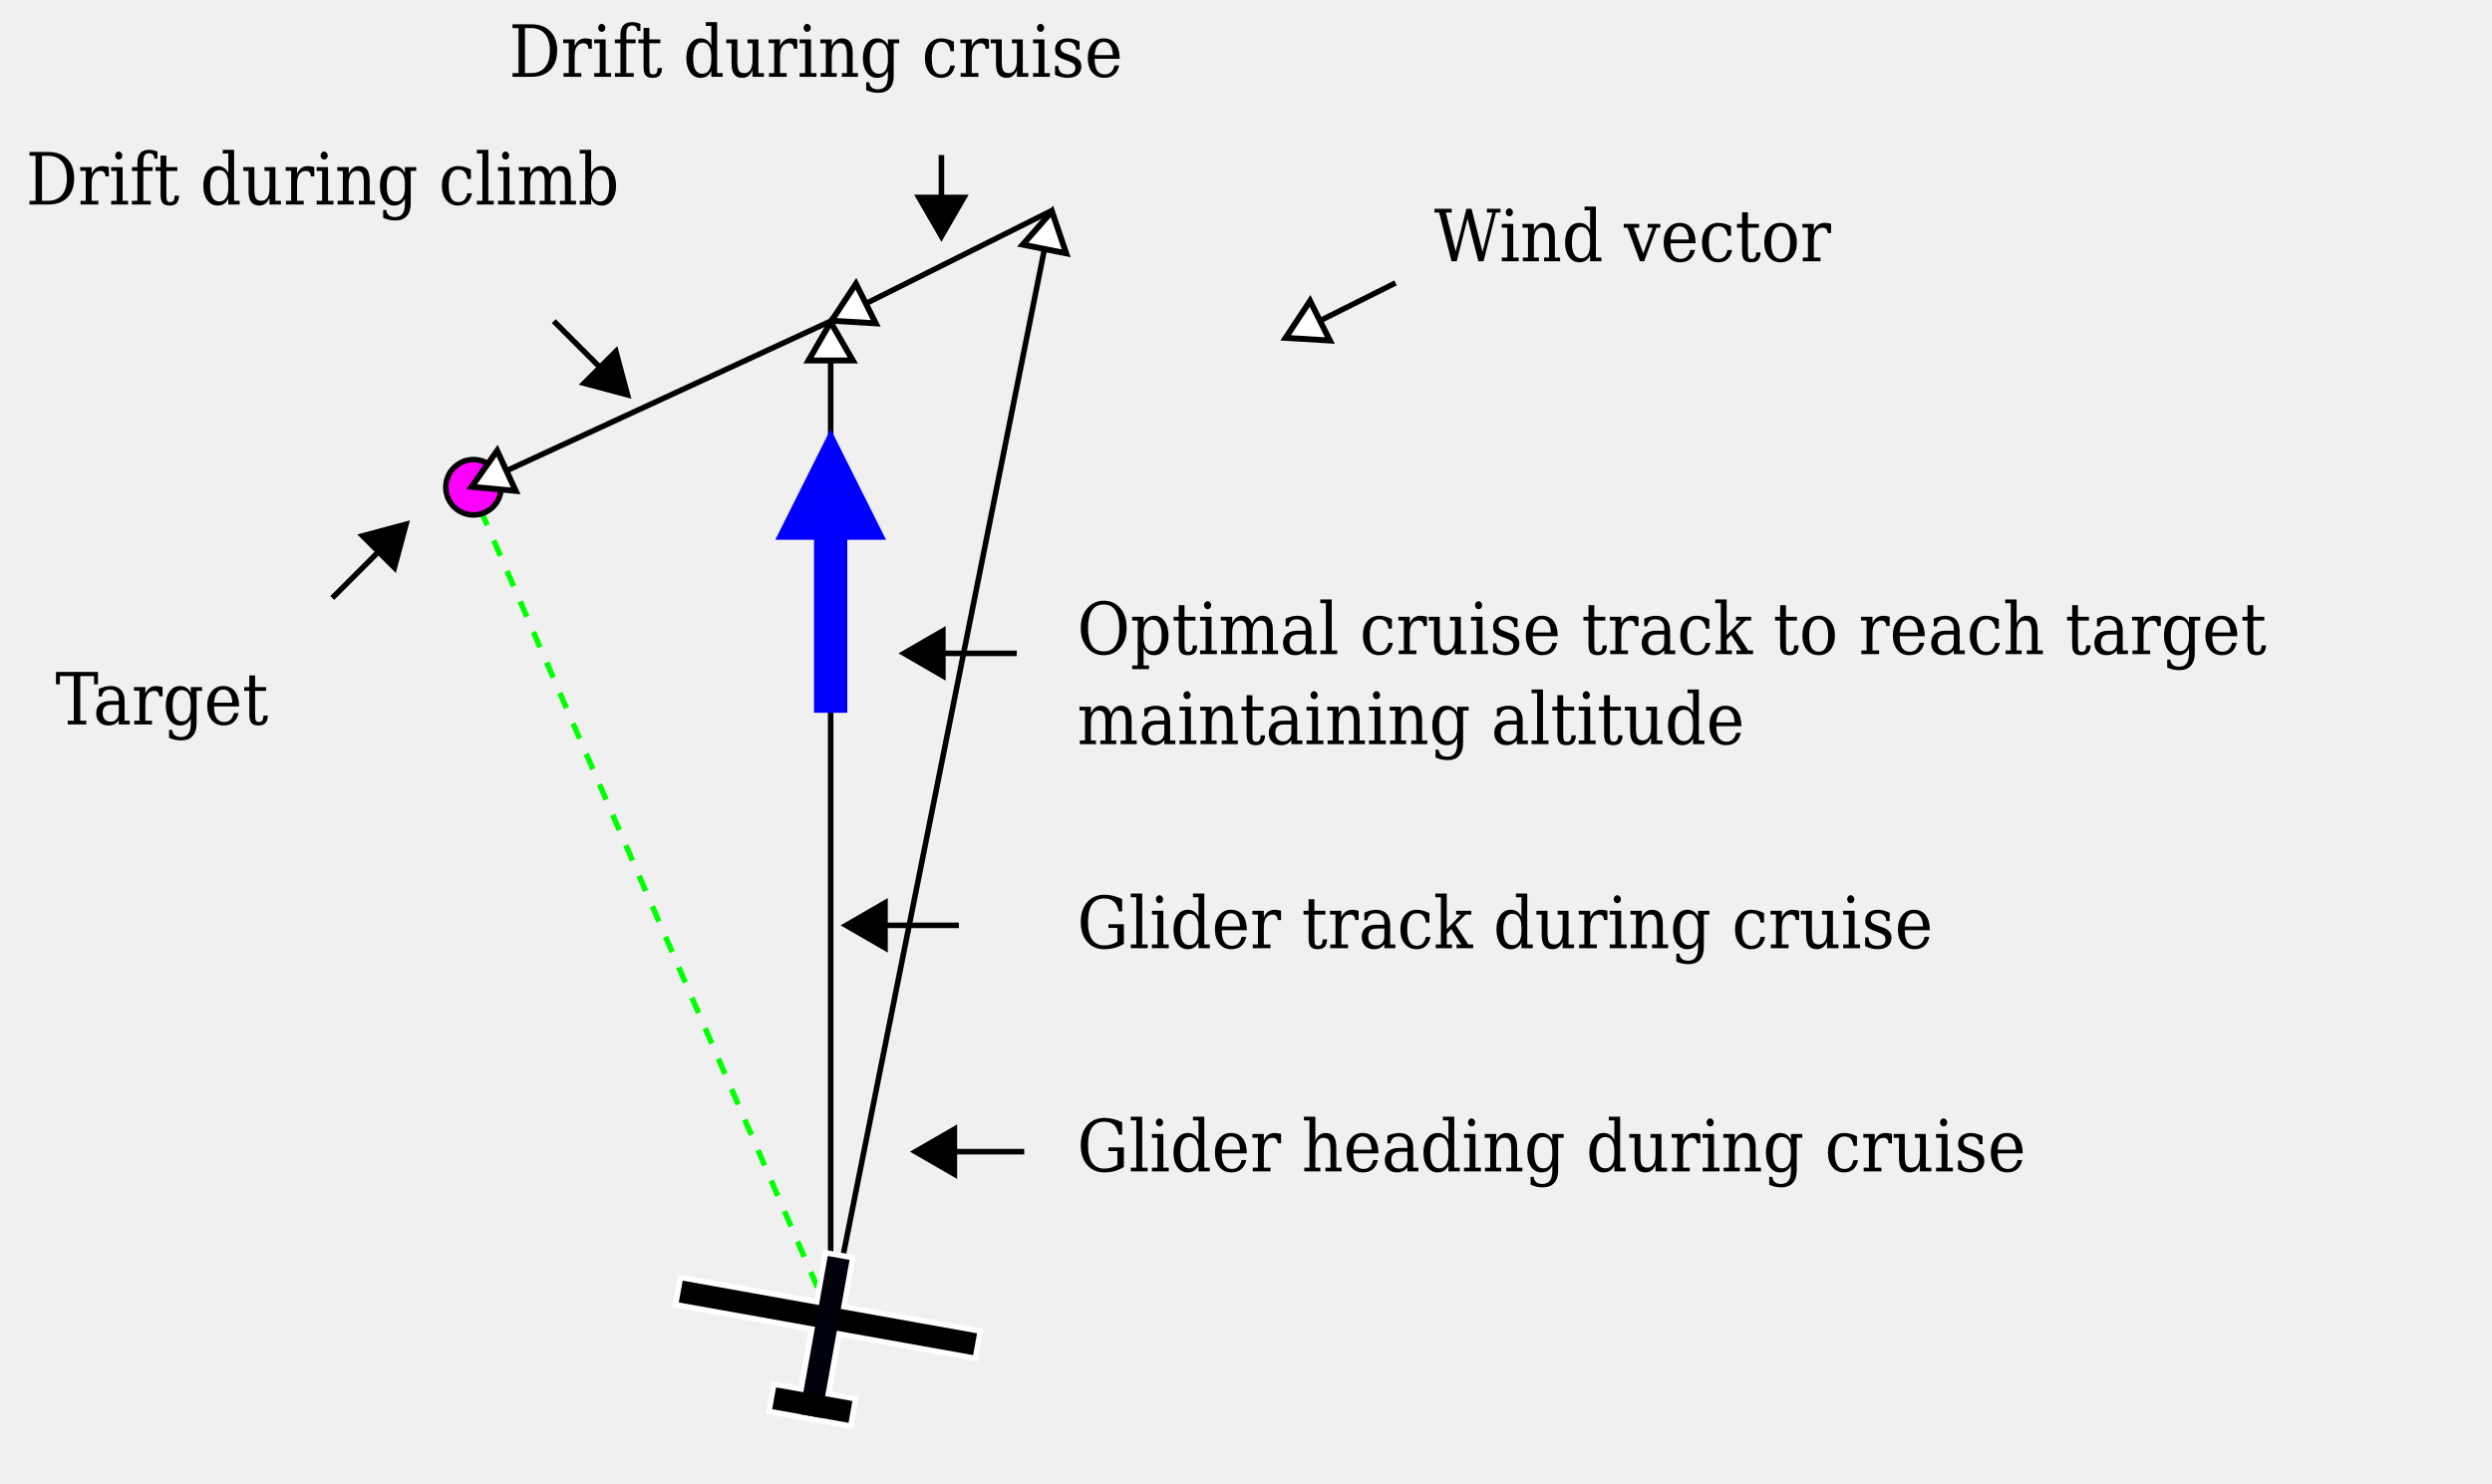
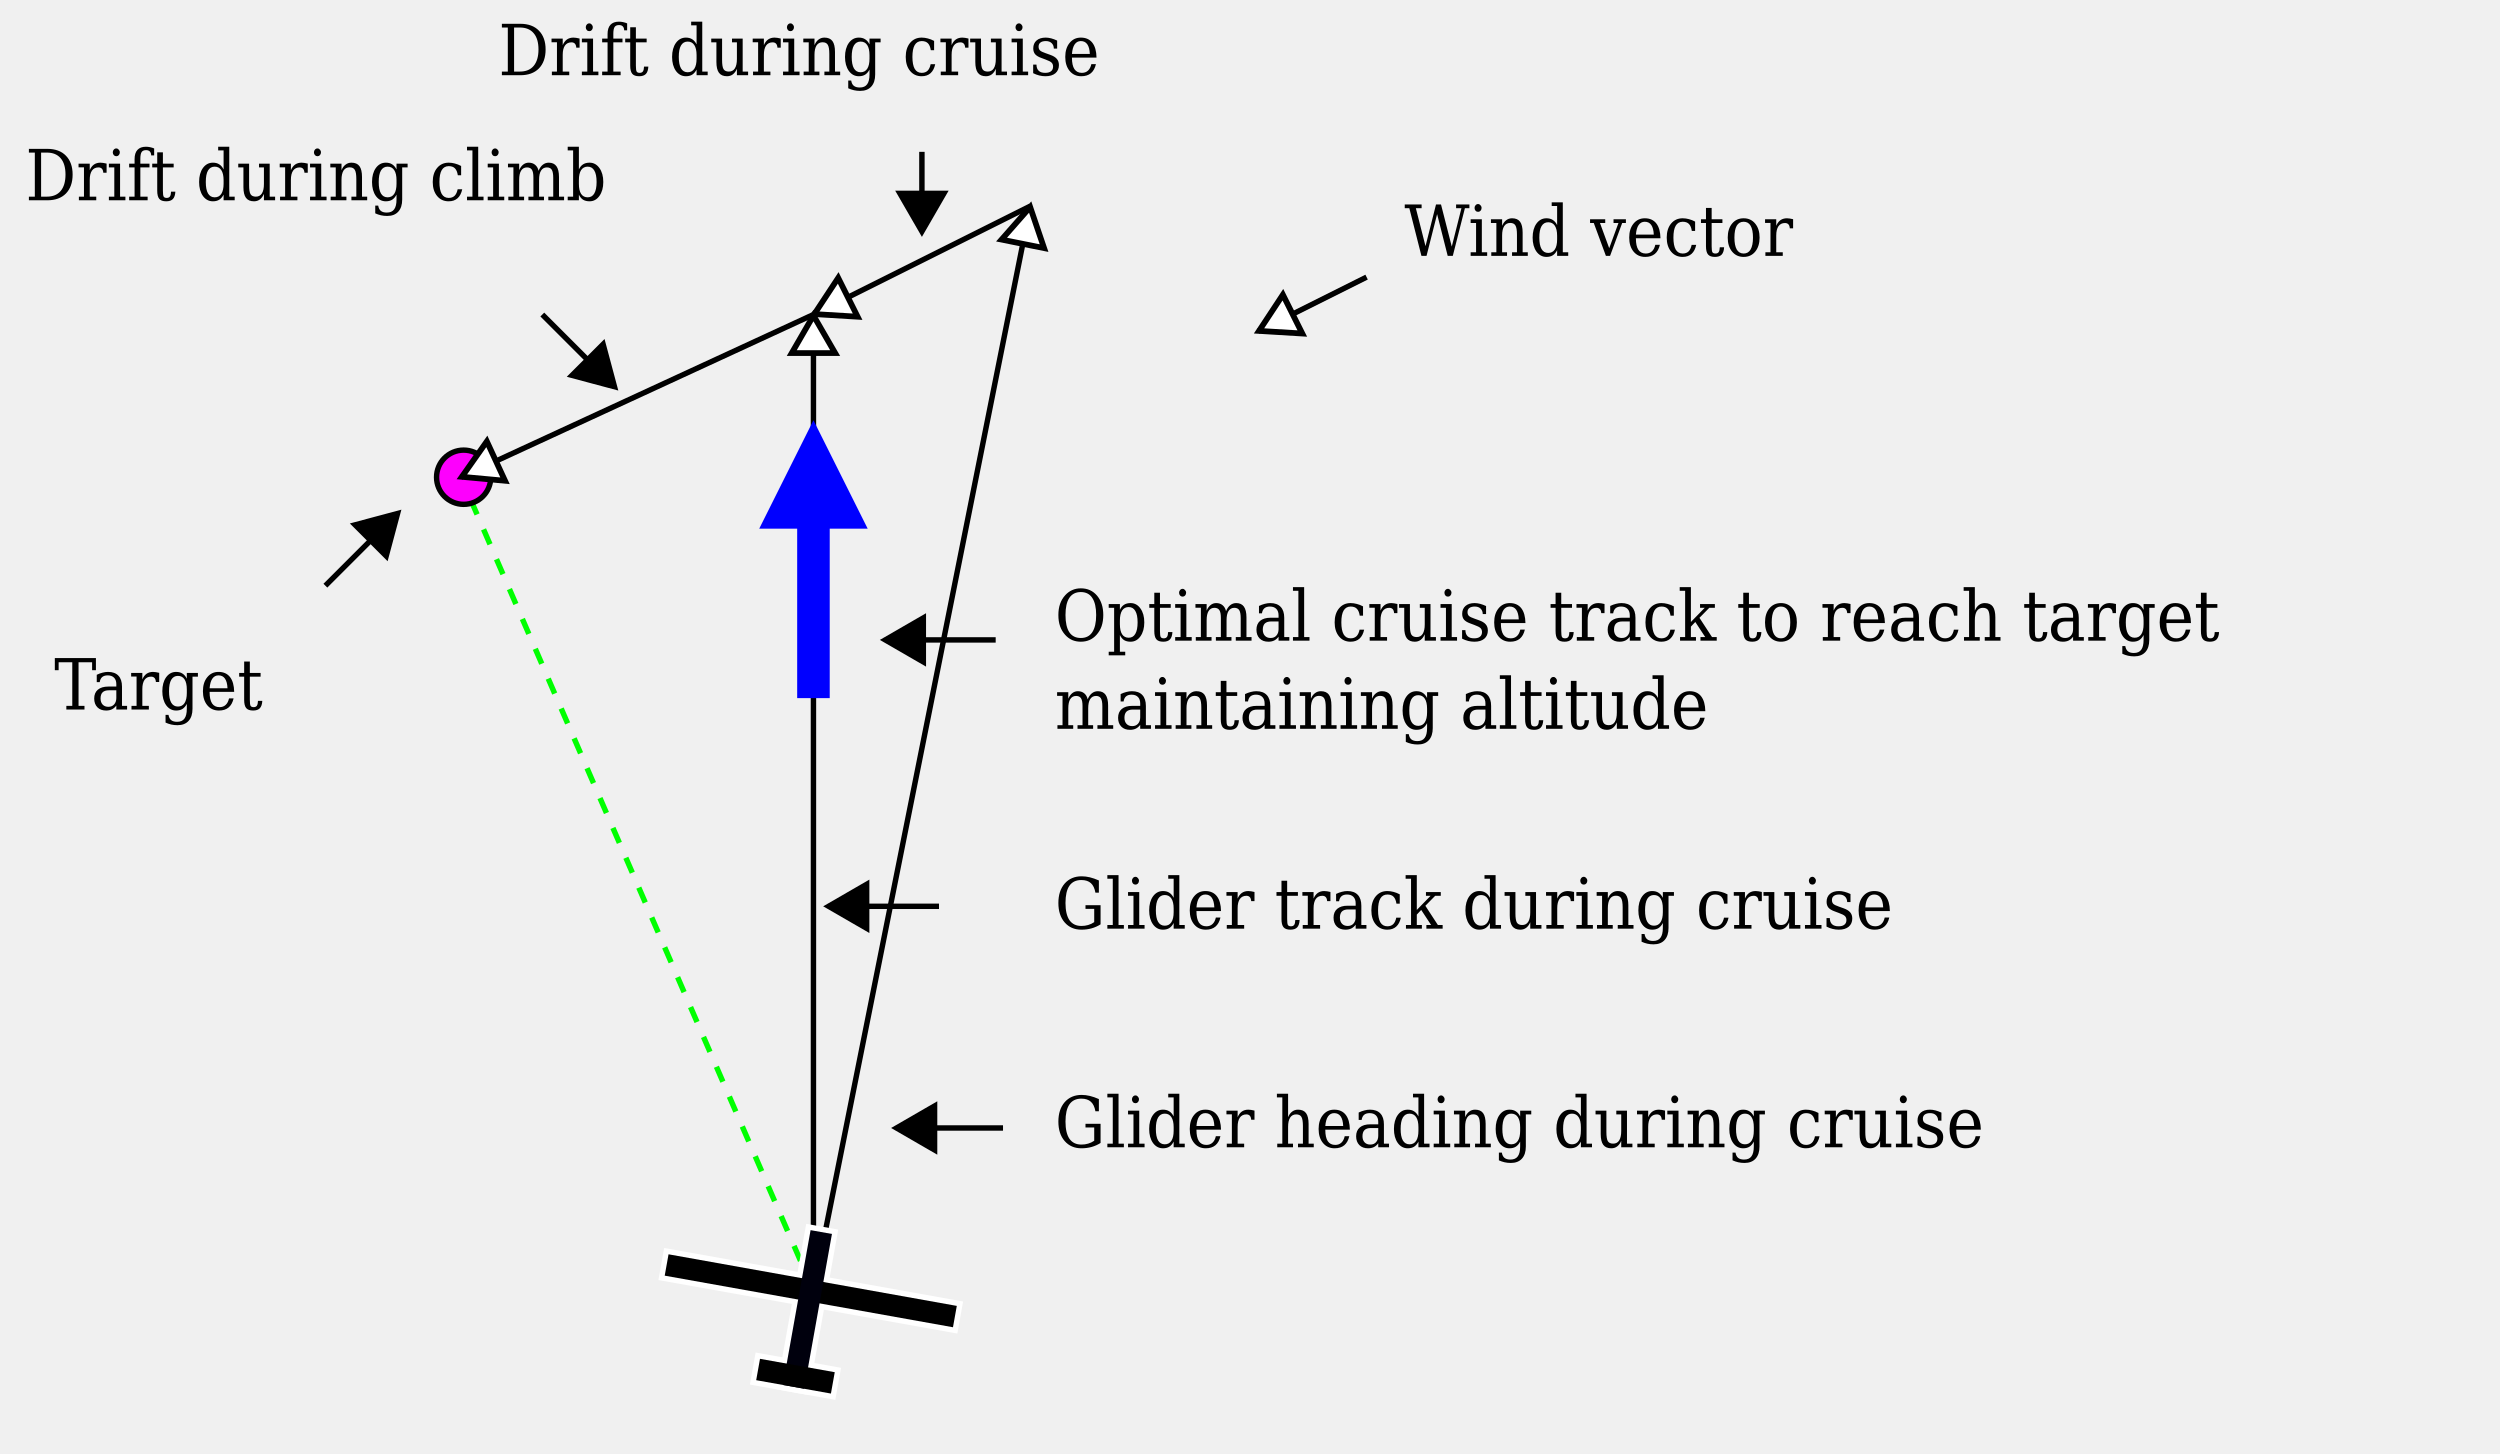
- <svg xmlns="http://www.w3.org/2000/svg" id="svg2" version="1.1" width="450" height="268">
+ <svg xmlns="http://www.w3.org/2000/svg" id="svg2" version="1.1" width="461" height="268">
  <defs id="defs6">
    <marker style="overflow:visible" id="TriangleOutL" refX="0" refY="0" orient="auto">
      <path transform="scale(0.8,0.8)" style="fill-rule:evenodd;stroke:#000000;stroke-width:1pt;marker-start:none" d="m 5.77,0 -8.65,5 0,-10 8.65,5 z" id="path4188" />
    </marker>
    <marker style="overflow:visible" id="EmptyTriangleOutL" refX="0" refY="0" orient="auto">
      <path transform="matrix(0.8,0,0,0.8,-4.8,0)" style="fill:#ffffff;fill-rule:evenodd;stroke:#000000;stroke-width:1pt;marker-start:none" d="m 5.77,0 -8.65,5 0,-10 8.65,5 z" id="path4206" />
    </marker>
    <marker style="overflow:visible" id="Arrow1Lend" refX="0" refY="0" orient="auto">
      <path transform="matrix(-0.8,0,0,-0.8,-10,0)" style="fill-rule:evenodd;stroke:#000000;stroke-width:1pt;marker-start:none" d="M 0,0 5,-5 -12.5,0 5,5 0,0 z" id="path4048" />
    </marker>
    <marker style="overflow:visible" id="Arrow1Lend-0" refX="0" refY="0" orient="auto">
      <path transform="matrix(-0.8,0,0,-0.8,-10,0)" style="fill-rule:evenodd;stroke:#000000;stroke-width:1pt;marker-start:none" d="M 0,0 5,-5 -12.5,0 5,5 0,0 z" id="path4048-9" />
    </marker>
    <marker style="overflow:visible" id="marker5091" refX="0" refY="0" orient="auto">
      <path transform="matrix(-0.8,0,0,-0.8,-10,0)" style="fill-rule:evenodd;stroke:#000000;stroke-width:1pt;marker-start:none" d="M 0,0 5,-5 -12.5,0 5,5 0,0 z" id="path5093" />
    </marker>
    <marker style="overflow:visible" id="marker5095" refX="0" refY="0" orient="auto">
      <path transform="matrix(-0.8,0,0,-0.8,-10,0)" style="fill-rule:evenodd;stroke:#000000;stroke-width:1pt;marker-start:none" d="M 0,0 5,-5 -12.5,0 5,5 0,0 z" id="path5097" />
    </marker>
    <marker style="overflow:visible" id="marker5099" refX="0" refY="0" orient="auto">
      <path transform="matrix(-0.8,0,0,-0.8,-10,0)" style="fill-rule:evenodd;stroke:#000000;stroke-width:1pt;marker-start:none" d="M 0,0 5,-5 -12.5,0 5,5 0,0 z" id="path5101" />
    </marker>
    <marker style="overflow:visible" id="EmptyTriangleOutL-4" refX="0" refY="0" orient="auto">
      <path transform="matrix(0.8,0,0,0.8,-4.8,0)" style="fill:#ffffff;fill-rule:evenodd;stroke:#000000;stroke-width:1pt;marker-start:none" d="m 5.77,0 -8.65,5 0,-10 8.65,5 z" id="path4206-8" />
    </marker>
    <marker style="overflow:visible" id="EmptyTriangleOutLP" refX="0" refY="0" orient="auto">
      <path transform="matrix(0.8,0,0,0.8,-4.8,0)" style="fill:#ff0000;fill-rule:evenodd;stroke:#ff0000;stroke-width:1pt;marker-start:none" d="m 5.77,0 -8.65,5 0,-10 8.65,5 z" id="path6811" />
    </marker>
    <marker style="overflow:visible" id="EmptyTriangleOutLP-2" refX="0" refY="0" orient="auto">
      <path transform="matrix(0.8,0,0,0.8,-4.8,0)" style="fill:#ff0000;fill-rule:evenodd;stroke:#ff0000;stroke-width:1pt;marker-start:none" d="m 5.77,0 -8.65,5 0,-10 8.65,5 z" id="path6811-4" />
    </marker>
    <marker style="overflow:visible" id="TriangleOutL-4" refX="0" refY="0" orient="auto">
      <path transform="scale(0.8,0.8)" style="fill-rule:evenodd;stroke:#000000;stroke-width:1pt;marker-start:none" d="m 5.77,0 -8.65,5 0,-10 8.65,5 z" id="path4188-8" />
    </marker>
    <marker style="overflow:visible" id="TriangleOutL-47" refX="0" refY="0" orient="auto">
      <path transform="scale(0.8,0.8)" style="fill-rule:evenodd;stroke:#000000;stroke-width:1pt;marker-start:none" d="m 5.77,0 -8.65,5 0,-10 8.65,5 z" id="path4188-4" />
    </marker>
    <marker style="overflow:visible" id="TriangleOutL-7" refX="0" refY="0" orient="auto">
      <path transform="scale(0.8,0.8)" style="fill-rule:evenodd;stroke:#000000;stroke-width:1pt;marker-start:none" d="m 5.77,0 -8.65,5 0,-10 8.65,5 z" id="path4188-7" />
    </marker>
  </defs>
  <g style="display:inline" id="layer1">
-     <text xml:space="preserve" style="font-size:13px;font-style:normal;font-variant:normal;font-weight:normal;font-stretch:normal;line-height:125%;letter-spacing:0px;word-spacing:0px;fill:#000000;fill-opacity:1;stroke:none;font-family:DejaVu Serif Condensed;-inkscape-font-specification:DejaVu Serif Condensed" x="194.508" y="118.146" id="text3093">
-       <tspan x="194.508" y="118.146" id="tspan3095">
-         <tspan x="194.508" y="118.146" id="tspan3097">Optimal cruise track to reach target </tspan>
-         <tspan dx="0" x="413.02" y="118.146" id="tspan3099" />
-       </tspan>
-       <tspan x="194.508" y="134.396" id="tspan3101">
-         <tspan x="194.508" y="134.396" id="tspan3103">maintaining altitude</tspan>
-       </tspan>
+     <text xml:space="preserve" style="font-size:13px;font-style:normal;font-variant:normal;font-weight:normal;font-stretch:normal;text-align:start;line-height:125%;letter-spacing:0px;word-spacing:0px;writing-mode:lr-tb;text-anchor:start;fill:#000000;fill-opacity:1;stroke:none;font-family:DejaVu Serif Condensed;-inkscape-font-specification:DejaVu Serif Condensed" x="194.508" y="118.146" id="text3093">
+       <tspan id="tspan3065" x="194.508" y="118.146">Optimal cruise track to reach target</tspan>
+       <tspan id="tspan3069" x="194.508" y="134.396">maintaining altitude</tspan>
    </text>
    <text xml:space="preserve" style="font-size:13px;font-style:normal;font-variant:normal;font-weight:normal;font-stretch:normal;line-height:125%;letter-spacing:0px;word-spacing:0px;fill:#000000;fill-opacity:1;stroke:none;font-family:DejaVu Serif Condensed;-inkscape-font-specification:DejaVu Serif Condensed" x="194.508" y="171.247" id="text3087">
      <tspan x="194.508" y="171.247" id="tspan3089">
        <tspan x="194.508" y="171.247" id="tspan3091">Glider track during cruise</tspan>
      </tspan>
    </text>
    <text xml:space="preserve" style="font-size:13px;font-style:normal;font-variant:normal;font-weight:normal;font-stretch:normal;line-height:125%;letter-spacing:0px;word-spacing:0px;fill:#000000;fill-opacity:1;stroke:none;font-family:DejaVu Serif Condensed;-inkscape-font-specification:DejaVu Serif Condensed" x="194.508" y="211.56" id="text3081">
      <tspan x="194.508" y="211.56" id="tspan3083">
        <tspan x="194.508" y="211.56" id="tspan3085">Glider heading during cruise</tspan>
      </tspan>
    </text>
    <text xml:space="preserve" style="font-size:13px;font-style:normal;font-variant:normal;font-weight:normal;font-stretch:normal;text-align:center;line-height:125%;letter-spacing:0px;word-spacing:0px;text-anchor:middle;fill:#000000;fill-opacity:1;stroke:none;font-family:DejaVu Serif Condensed;-inkscape-font-specification:DejaVu Serif Condensed" x="224.434" y="13.872" id="text3111">
      <tspan x="169.625" y="13.872" id="tspan3113">
        <tspan x="169.625" y="13.872" id="tspan3115" style="text-align:center;text-anchor:middle">Drift during cruise</tspan>
      </tspan>
    </text>
    <text xml:space="preserve" style="font-size:13px;font-style:normal;font-variant:normal;font-weight:normal;font-stretch:normal;line-height:125%;letter-spacing:0px;word-spacing:0px;fill:#000000;fill-opacity:1;stroke:none;display:inline;font-family:DejaVu Serif Condensed;-inkscape-font-specification:DejaVu Serif Condensed" x="4.688" y="36.935" id="text3123">
      <tspan x="4.688" y="36.935" id="tspan3125">
        <tspan x="4.688" y="36.935" id="tspan3127">Drift during climb</tspan>
      </tspan>
    </text>
    <text xml:space="preserve" style="font-size:13px;font-style:normal;font-variant:normal;font-weight:normal;font-stretch:normal;line-height:125%;letter-spacing:0px;word-spacing:0px;fill:#000000;fill-opacity:1;stroke:none;display:inline;font-family:DejaVu Serif Condensed;-inkscape-font-specification:DejaVu Serif Condensed" x="10" y="130.837" id="text3117">
      <tspan x="10" y="130.837" id="tspan3119">
        <tspan x="10" y="130.837" id="tspan3121">Target</tspan>
      </tspan>
    </text>
    <text xml:space="preserve" style="font-size:13px;font-style:normal;font-variant:normal;font-weight:normal;font-stretch:normal;line-height:125%;letter-spacing:0px;word-spacing:0px;fill:#000000;fill-opacity:1;stroke:none;display:inline;font-family:DejaVu Serif Condensed;-inkscape-font-specification:DejaVu Serif Condensed" x="258.972" y="47.187" id="text3105">
      <tspan x="258.972" y="47.187" id="tspan3107">
        <tspan x="258.972" y="47.187" id="tspan3109">Wind vector</tspan>
      </tspan>
    </text>
  </g>
  <g style="display:inline" id="layer2">
    <path id="path5209" d="M 150,238 85,88" style="fill:none;stroke:#00ff00;stroke-width:1;stroke-linecap:butt;stroke-linejoin:miter;stroke-miterlimit:4;stroke-opacity:1;stroke-dasharray:3, 3;stroke-dashoffset:0" />
    <path id="path4876" d="M 150,238 150,58" style="fill:none;stroke:#000000;stroke-width:1px;stroke-linecap:butt;stroke-linejoin:miter;stroke-opacity:1;marker-end:url(#EmptyTriangleOutL)" />
    <g transform="matrix(0.9843605,0.1761659,-0.1761659,0.9843605,46.24213,-22.35035)" id="g4486">
      <path style="fill:none;stroke:#000000;stroke-width:1px;stroke-linecap:butt;stroke-linejoin:miter;stroke-opacity:1;marker-mid:none;marker-end:url(#EmptyTriangleOutL)" d="M 148,238 152.141,34.081" id="path3092" />
    </g>
    <path id="path4496" d="M 190,38 150,58" style="fill:none;stroke:#000000;stroke-width:1px;stroke-linecap:butt;stroke-linejoin:miter;stroke-opacity:1;marker-end:url(#EmptyTriangleOutL)" />
    <path id="path6372" d="m 150,128.734 0,-40" style="fill:none;stroke:#0000ff;stroke-width:6;stroke-linecap:butt;stroke-linejoin:miter;stroke-opacity:1;marker-end:none" />
    <path id="path6764" d="m 140,97.485 20,0 -10,-20 z" style="fill:#0000ff;stroke:none" />
    <path id="path4496-8" d="m 252,51.1 -20,10" style="fill:none;stroke:#000000;stroke-width:1px;stroke-linecap:butt;stroke-linejoin:miter;stroke-opacity:1;marker-end:url(#EmptyTriangleOutL-4);display:inline" />
    <g style="display:inline" id="g7077" transform="translate(80,82.5)">
      <g id="layer1-6" transform="translate(-4,-1)" />
      <g transform="translate(0,-8)" id="layer2-8">
        <path style="opacity:0.99;fill:#000000;fill-opacity:1;fill-rule:evenodd;stroke:none" id="path2830-4-5" d="m 11,13.5 a 5.5,5.5 0 0 1 -11,0 5.5,5.5 0 1 1 11,0 z" />
        <path style="opacity:0.99;fill:#ff00ff;fill-opacity:1;fill-rule:evenodd;stroke:none" id="path2830-4-5-9" d="m 10,13.5 a 4.5,4.5 0 0 1 -9,0 4.5,4.5 0 1 1 9,0 z" />
      </g>
    </g>
    <path id="path4680" d="M 150,58 85,88" style="fill:none;stroke:#000000;stroke-width:1px;stroke-linecap:butt;stroke-linejoin:miter;stroke-opacity:1;marker-end:url(#EmptyTriangleOutL)" />
  </g>
  <g style="display:inline" id="layer3">
    <g id="g3084" transform="matrix(0.9843605,0.1761659,-0.1761659,0.9843605,166.967,-12.82688)">
      <rect y="263" x="19" height="6" width="16" id="rect3082" style="fill:#ffffff;fill-opacity:1;stroke:none" />
      <rect y="238" x="24" height="31" width="6" id="rect3080" style="fill:#ffffff;fill-opacity:1;stroke:none" />
      <rect y="247" x="-1" height="6" width="56" id="rect2998-4" style="fill:#ffffff;fill-opacity:1;stroke:none" />
      <rect y="248" x="0" height="4" width="54" id="rect2998" style="fill:#000000;fill-opacity:1;stroke:none" />
      <rect transform="matrix(0,1,-1,0,0,0)" y="-29" x="239" height="4" width="29" id="rect2998-1" style="fill:#00000d;fill-opacity:1;stroke:none" />
      <rect y="264" x="20" height="4" width="14" id="rect2998-7" style="fill:#000000;fill-opacity:1;stroke:none" />
    </g>
  </g>
  <g id="layer5" style="display:inline">
    <path style="fill:none;stroke:#000000;stroke-width:1px;stroke-linecap:butt;stroke-linejoin:miter;stroke-opacity:1;marker-start:none;marker-end:url(#TriangleOutL)" d="M 184.956,208 170,208" id="path7114" />
    <path style="fill:none;stroke:#000000;stroke-width:1px;stroke-linecap:butt;stroke-linejoin:miter;stroke-opacity:1;marker-start:none;marker-end:url(#TriangleOutL);display:inline" d="m 183.603,118 -15.677,0" id="path7114-4-6" />
    <path style="fill:none;stroke:#000000;stroke-width:1px;stroke-linecap:butt;stroke-linejoin:miter;stroke-opacity:1;marker-end:url(#TriangleOutL-47)" d="m 170,28 0,10" id="path7564" />
    <path style="fill:none;stroke:#000000;stroke-width:1px;stroke-linecap:butt;stroke-linejoin:miter;stroke-opacity:1;marker-end:url(#TriangleOutL-47)" d="m 100,58 10,10" id="path7770" />
    <path style="fill:none;stroke:#000000;stroke-width:1px;stroke-linecap:butt;stroke-linejoin:miter;stroke-opacity:1;marker-end:url(#TriangleOutL-47)" d="M 60,108 70,98" id="path7976" />
    <path style="fill:none;stroke:#000000;stroke-width:1px;stroke-linecap:butt;stroke-linejoin:miter;stroke-opacity:1;marker-start:none;marker-end:url(#TriangleOutL-7);display:inline" d="m 173.152,167.123 -15.677,0" id="path7114-4-6-9" />
  </g>
</svg>
